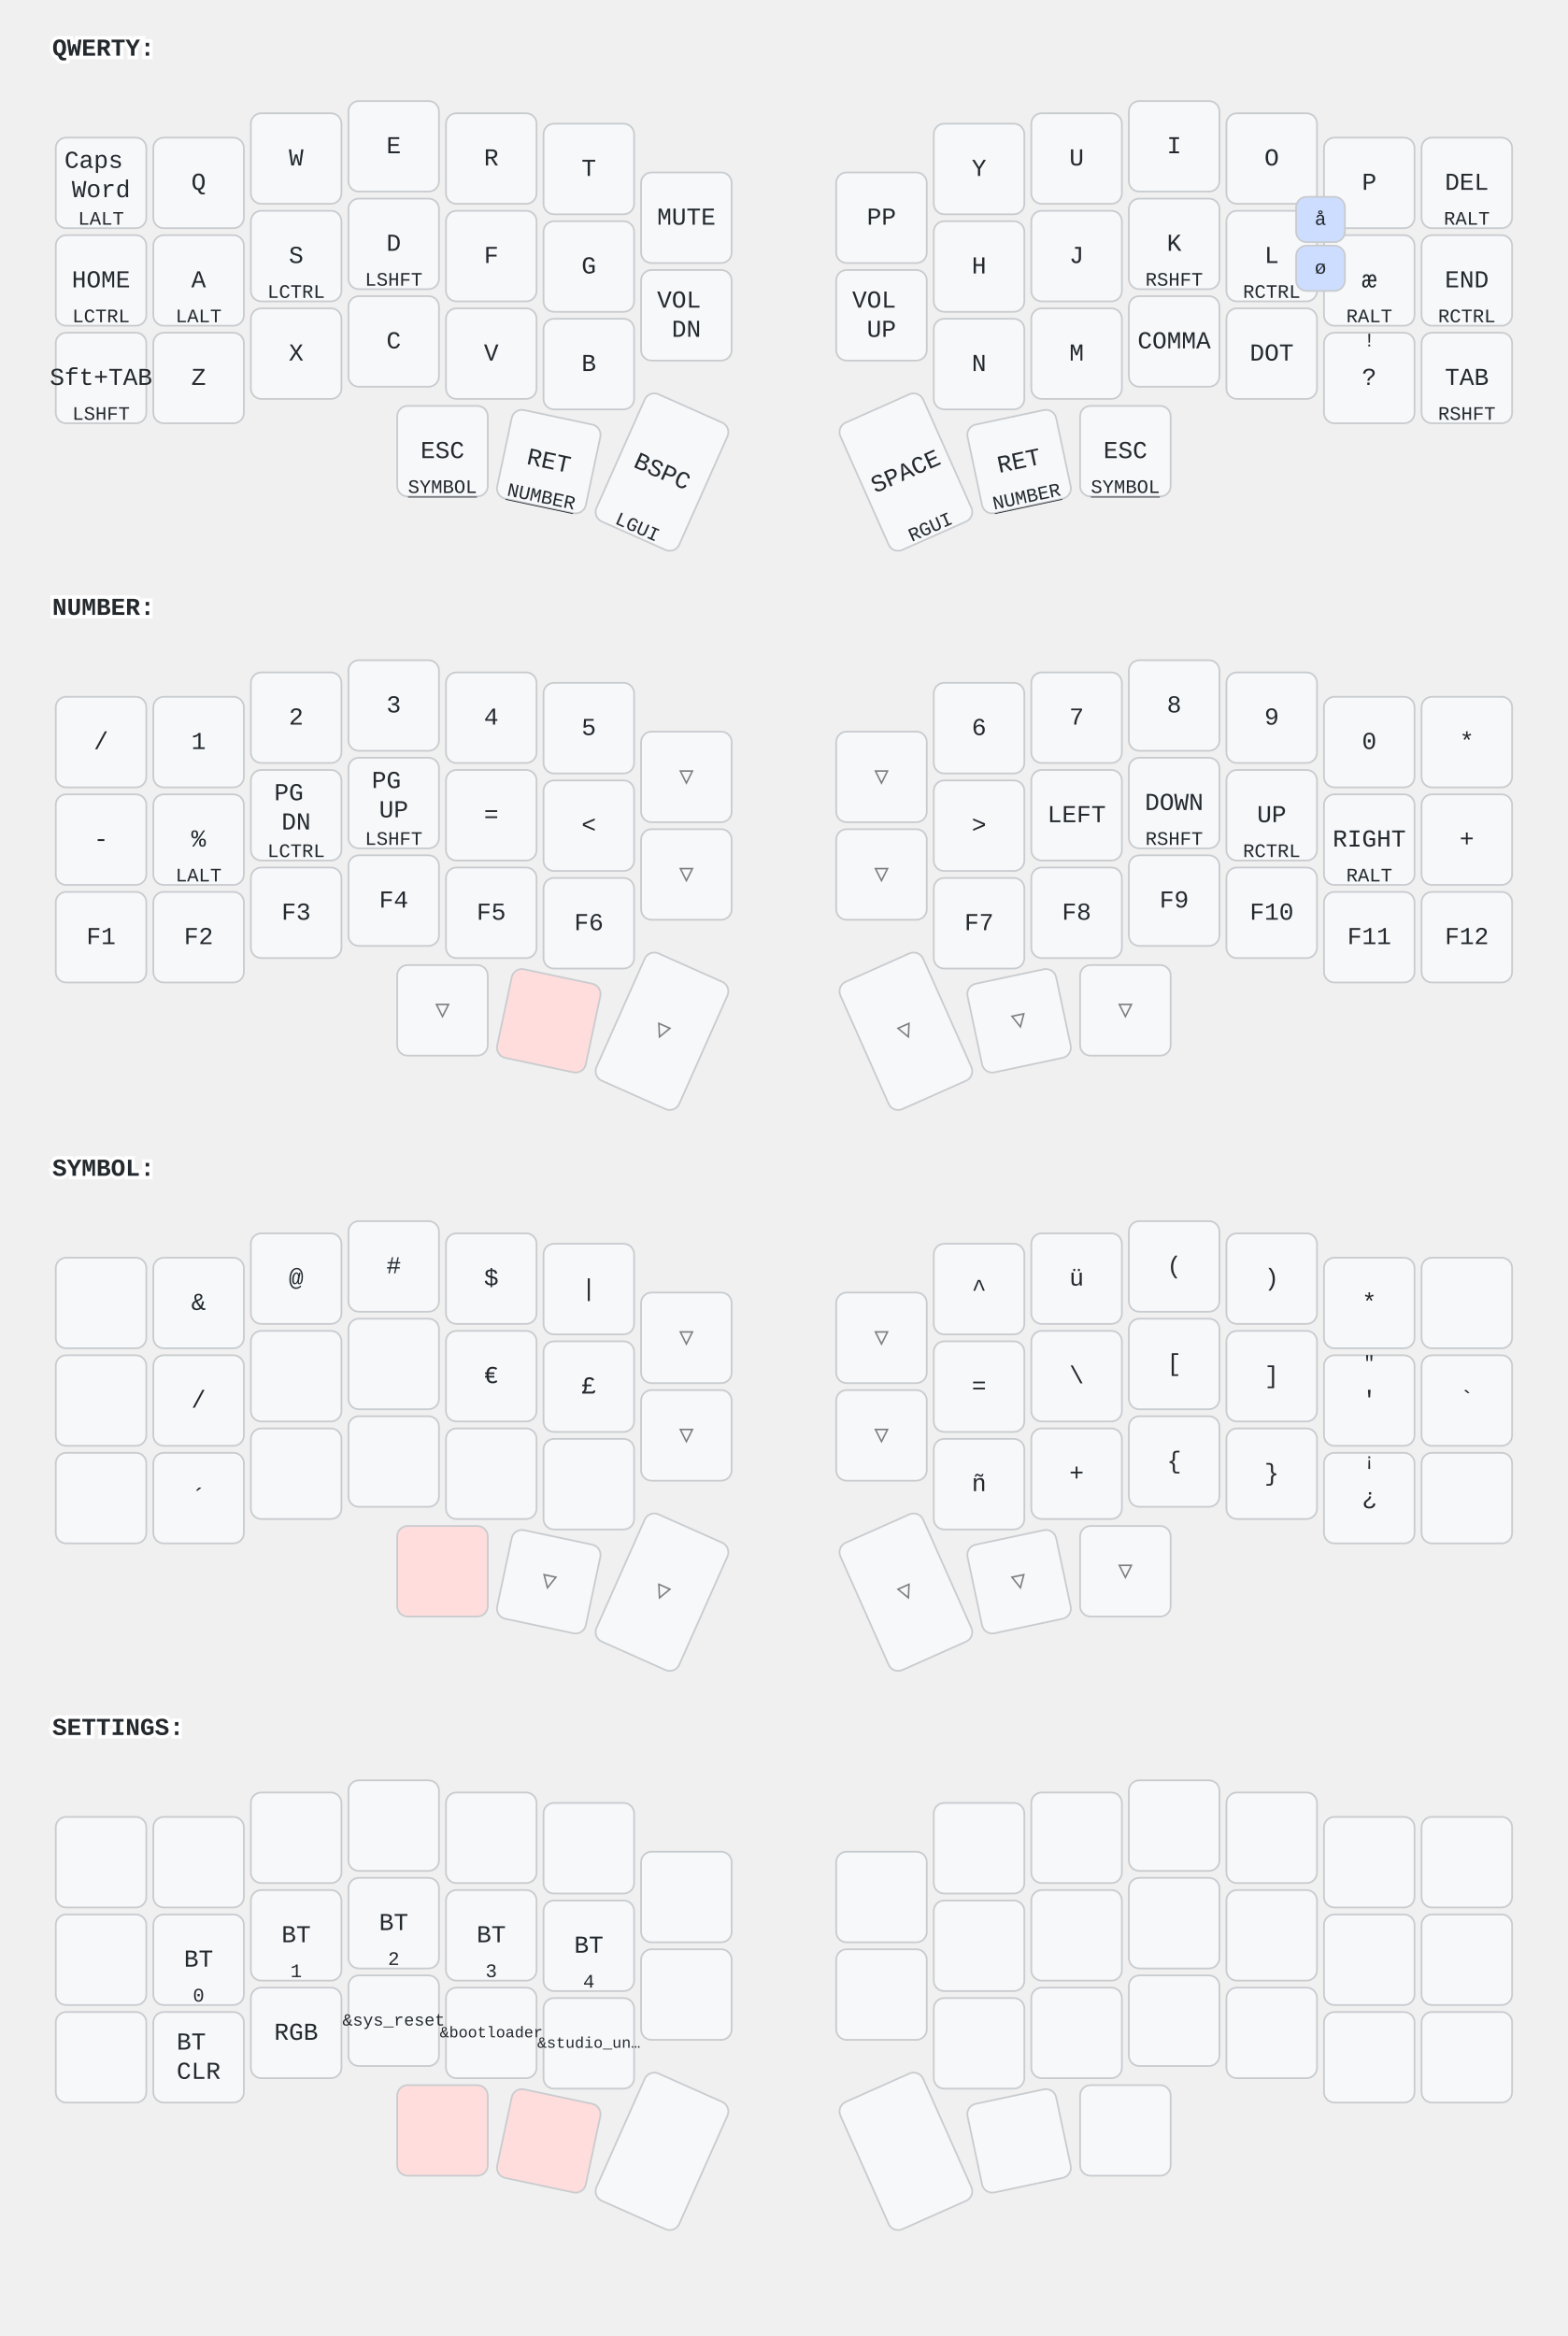
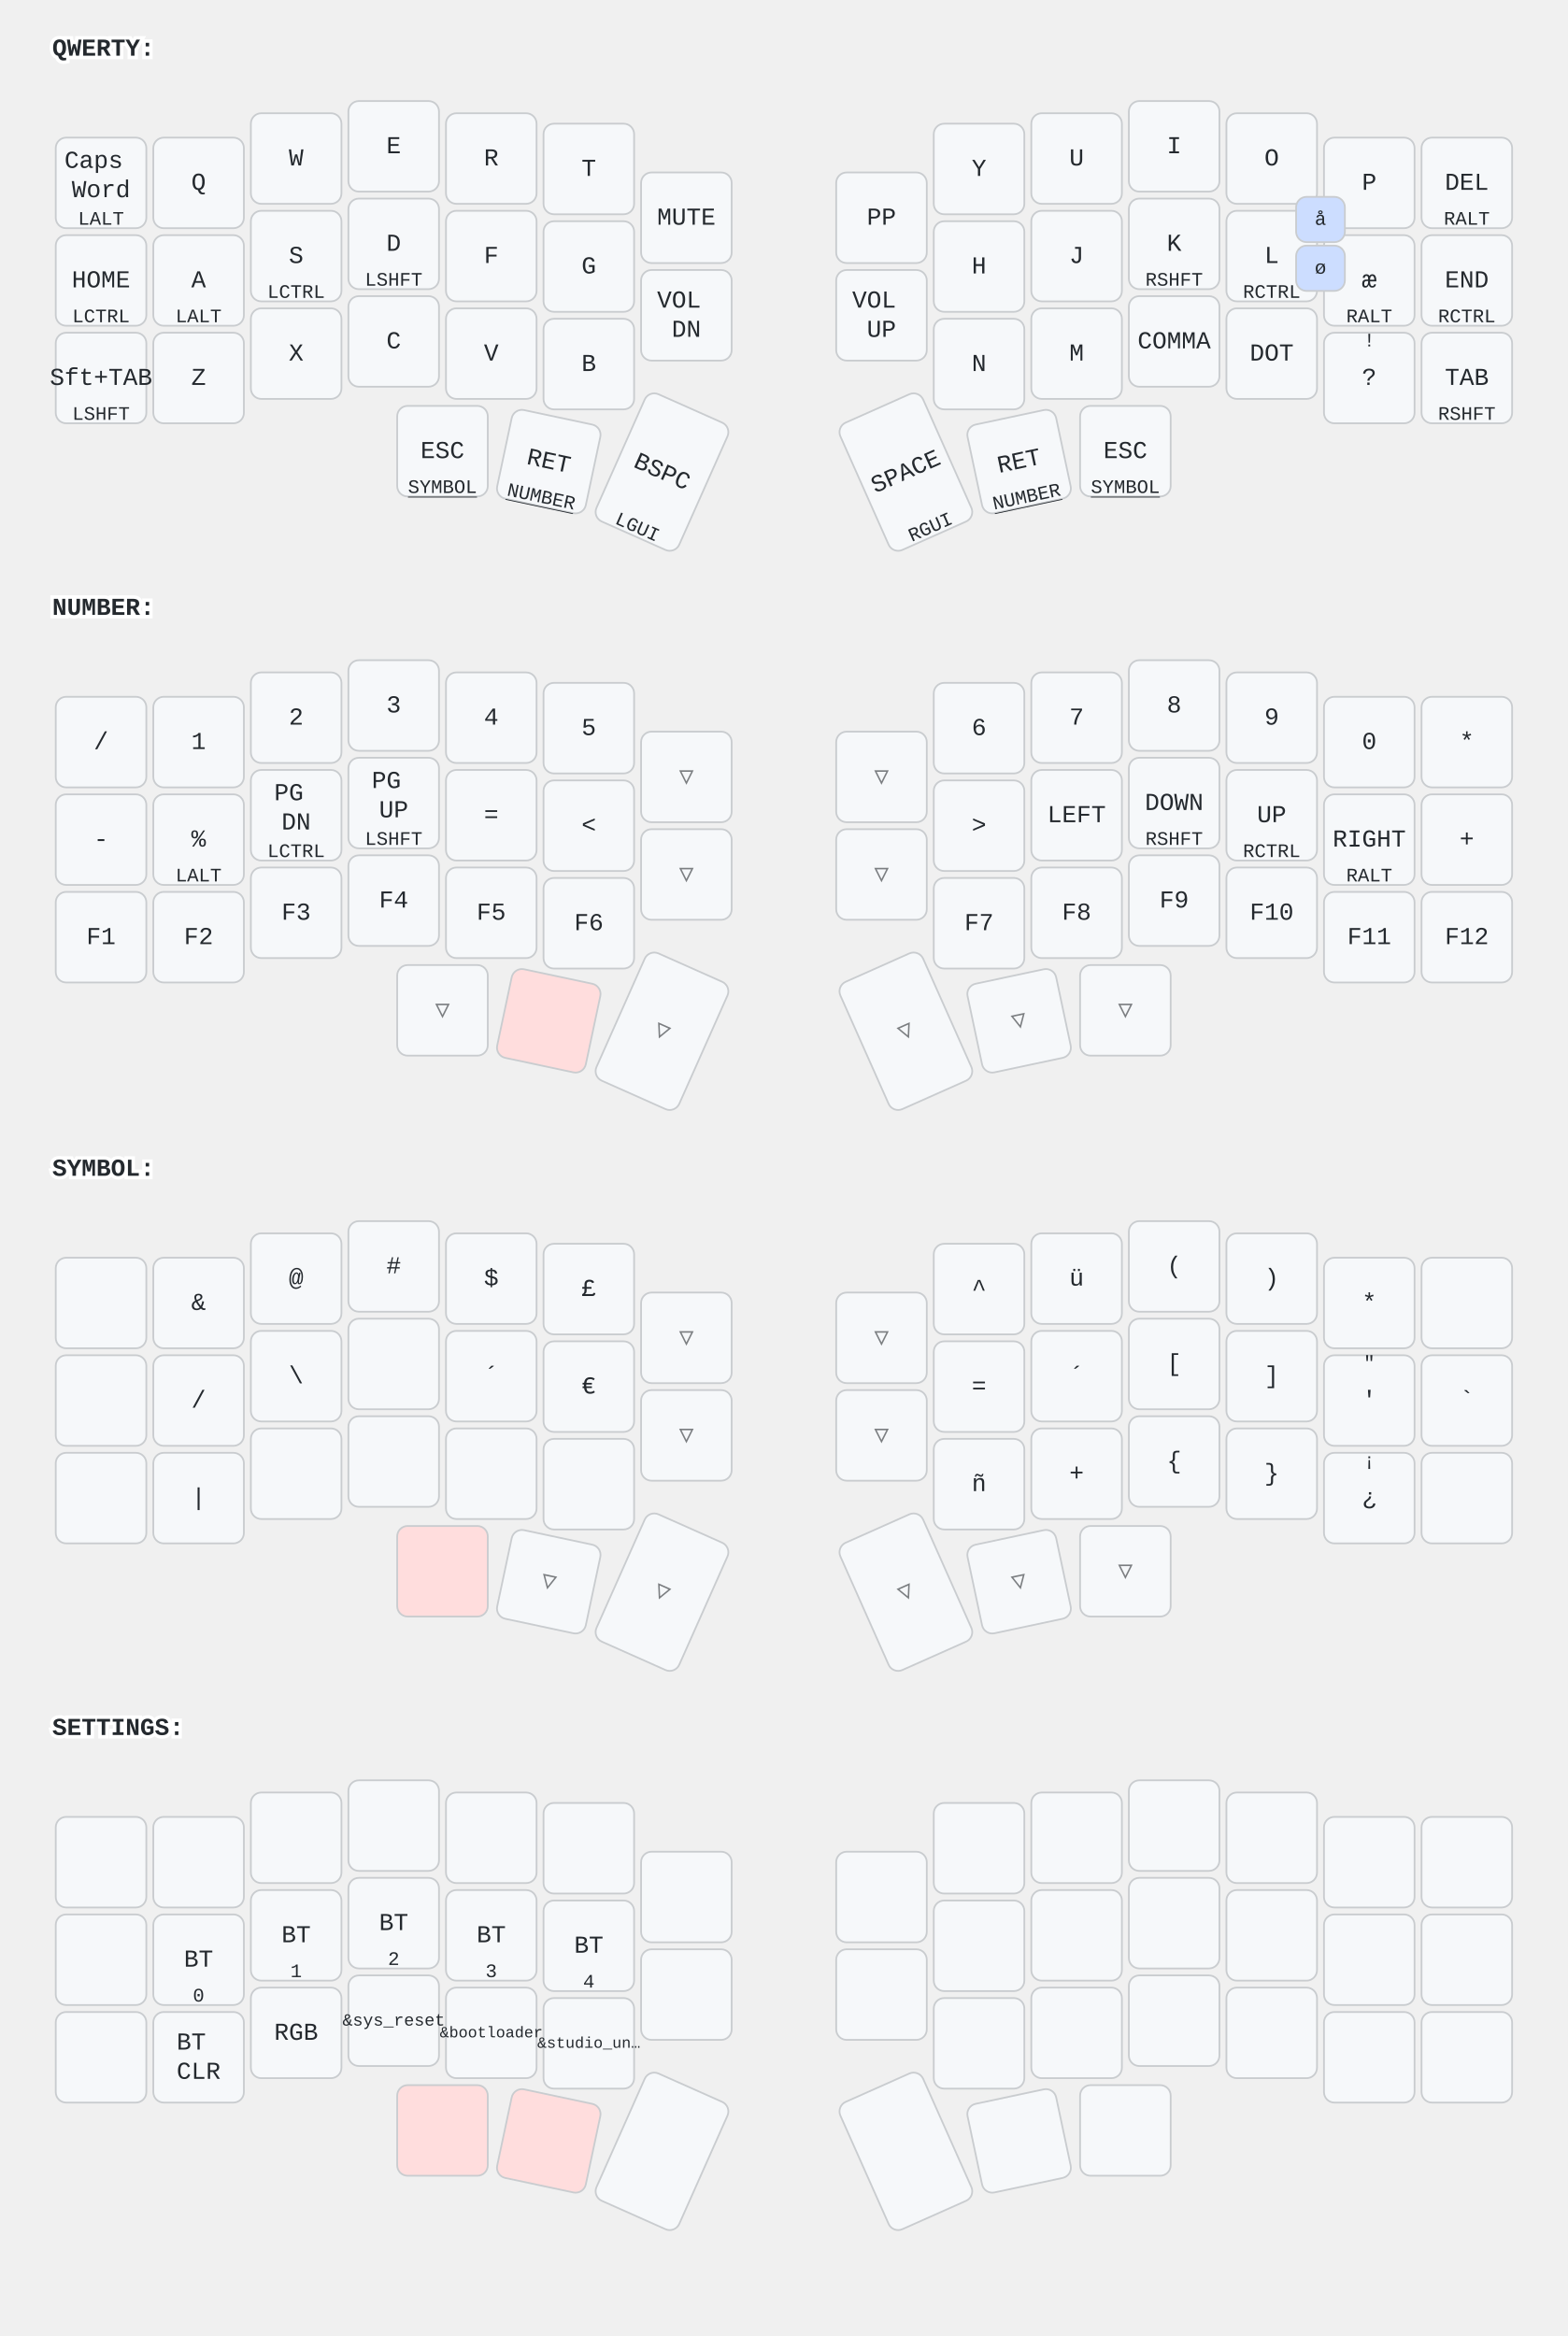
<svg xmlns="http://www.w3.org/2000/svg" width="900" height="1341" viewBox="0 0 900 1341" class="keymap">
  <style>/* inherit to force styles through use tags */
svg path {
    fill: inherit;
}

/* font and background color specifications */
svg.keymap {
    font-family: SFMono-Regular,Consolas,Liberation Mono,Menlo,monospace;
    font-size: 14px;
    font-kerning: normal;
    text-rendering: optimizeLegibility;
    fill: #24292e;
}

/* default key styling */
rect.key {
    fill: #f6f8fa;
}

rect.key, rect.combo {
    stroke: #c9cccf;
    stroke-width: 1;
}

/* default key side styling, only used is draw_key_sides is set */
rect.side {
    filter: brightness(90%);
}

/* color accent for combo boxes */
rect.combo, rect.combo-separate {
    fill: #cdf;
}

/* color accent for held keys */
rect.held, rect.combo.held {
    fill: #fdd;
}

/* color accent for ghost (optional) keys */
rect.ghost, rect.combo.ghost {
    stroke-dasharray: 4, 4;
    stroke-width: 2;
}

text {
    text-anchor: middle;
    dominant-baseline: middle;
}

/* styling for layer labels */
text.label {
    font-weight: bold;
    text-anchor: start;
    stroke: white;
    stroke-width: 4;
    paint-order: stroke;
}

/* styling for optional footer */
text.footer {
    text-anchor: end;
    dominant-baseline: auto;
    stroke: white;
    stroke-width: 4;
    paint-order: stroke;
}

/* styling for combo tap, and key non-tap label text */
text.combo, text.hold, text.shifted, text.left, text.right, text.tl, text.tr, text.bl, text.br {
    font-size: 11px;
}

text.hold, text.bl, text.br {
    text-anchor: middle;
    dominant-baseline: auto;
}

text.shifted, text.tl, text.tr {
    text-anchor: middle;
    dominant-baseline: hanging;
}

text.left, text.tl, text.bl {
    text-anchor: start;
}

text.right, text.tr, text.br {
    text-anchor: end;
}

text.layer-activator {
    text-decoration: underline;
}

/* styling for hold/shifted label text in combo box */
text.combo.hold, text.combo.shifted, text.combo.left, text.combo.right {
    font-size: 8px;
}

/* lighter symbol for transparent keys */
text.trans {
    fill: #7b7e81;
}

/* styling for combo dendrons */
path.combo {
    stroke-width: 1;
    stroke: gray;
    fill: none;
}

/* Start Tabler Icons Cleanup */
/* cannot use height/width with glyphs */
.icon-tabler &gt; path {
    fill: inherit;
    stroke: inherit;
    stroke-width: 2;
}
/* hide tabler's default box */
.icon-tabler &gt; path[stroke="none"][fill="none"] {
    visibility: hidden;
}
/* End Tabler Icons Cleanup */
</style>
  <g transform="translate(30, 0)" class="layer-QWERTY">
    <text x="0" y="28" class="label" id="QWERTY">QWERTY:</text>
    <g transform="translate(0, 56)">
      <g transform="translate(28, 49)" class="key keypos-0">
        <rect rx="6" ry="6" x="-26" y="-26" width="52" height="52" class="key" />
        <text x="0" y="0" class="key tap">
          <tspan x="0" dy="-0.9em">Caps</tspan>
          <tspan x="0" dy="1.2em">Word</tspan>
        </text>
        <text x="0" y="24" class="key hold">LALT</text>
      </g>
      <g transform="translate(84, 49)" class="key keypos-1">
        <rect rx="6" ry="6" x="-26" y="-26" width="52" height="52" class="key" />
        <text x="0" y="0" class="key tap">Q</text>
      </g>
      <g transform="translate(140, 35)" class="key keypos-2">
        <rect rx="6" ry="6" x="-26" y="-26" width="52" height="52" class="key" />
        <text x="0" y="0" class="key tap">W</text>
      </g>
      <g transform="translate(196, 28)" class="key keypos-3">
        <rect rx="6" ry="6" x="-26" y="-26" width="52" height="52" class="key" />
        <text x="0" y="0" class="key tap">E</text>
      </g>
      <g transform="translate(252, 35)" class="key keypos-4">
        <rect rx="6" ry="6" x="-26" y="-26" width="52" height="52" class="key" />
        <text x="0" y="0" class="key tap">R</text>
      </g>
      <g transform="translate(308, 41)" class="key keypos-5">
        <rect rx="6" ry="6" x="-26" y="-26" width="52" height="52" class="key" />
        <text x="0" y="0" class="key tap">T</text>
      </g>
      <g transform="translate(364, 69)" class="key keypos-6">
        <rect rx="6" ry="6" x="-26" y="-26" width="52" height="52" class="key" />
        <text x="0" y="0" class="key tap">MUTE</text>
      </g>
      <g transform="translate(476, 69)" class="key keypos-7">
        <rect rx="6" ry="6" x="-26" y="-26" width="52" height="52" class="key" />
        <text x="0" y="0" class="key tap">PP</text>
      </g>
      <g transform="translate(532, 41)" class="key keypos-8">
        <rect rx="6" ry="6" x="-26" y="-26" width="52" height="52" class="key" />
        <text x="0" y="0" class="key tap">Y</text>
      </g>
      <g transform="translate(588, 35)" class="key keypos-9">
        <rect rx="6" ry="6" x="-26" y="-26" width="52" height="52" class="key" />
        <text x="0" y="0" class="key tap">U</text>
      </g>
      <g transform="translate(644, 28)" class="key keypos-10">
        <rect rx="6" ry="6" x="-26" y="-26" width="52" height="52" class="key" />
        <text x="0" y="0" class="key tap">I</text>
      </g>
      <g transform="translate(700, 35)" class="key keypos-11">
        <rect rx="6" ry="6" x="-26" y="-26" width="52" height="52" class="key" />
        <text x="0" y="0" class="key tap">O</text>
      </g>
      <g transform="translate(756, 49)" class="key keypos-12">
        <rect rx="6" ry="6" x="-26" y="-26" width="52" height="52" class="key" />
        <text x="0" y="0" class="key tap">P</text>
      </g>
      <g transform="translate(812, 49)" class="key keypos-13">
        <rect rx="6" ry="6" x="-26" y="-26" width="52" height="52" class="key" />
        <text x="0" y="0" class="key tap">DEL</text>
        <text x="0" y="24" class="key hold">RALT</text>
      </g>
      <g transform="translate(28, 105)" class="key keypos-14">
        <rect rx="6" ry="6" x="-26" y="-26" width="52" height="52" class="key" />
        <text x="0" y="0" class="key tap">HOME</text>
        <text x="0" y="24" class="key hold">LCTRL</text>
      </g>
      <g transform="translate(84, 105)" class="key keypos-15">
        <rect rx="6" ry="6" x="-26" y="-26" width="52" height="52" class="key" />
        <text x="0" y="0" class="key tap">A</text>
        <text x="0" y="24" class="key hold">LALT</text>
      </g>
      <g transform="translate(140, 91)" class="key keypos-16">
        <rect rx="6" ry="6" x="-26" y="-26" width="52" height="52" class="key" />
        <text x="0" y="0" class="key tap">S</text>
        <text x="0" y="24" class="key hold">LCTRL</text>
      </g>
      <g transform="translate(196, 84)" class="key keypos-17">
        <rect rx="6" ry="6" x="-26" y="-26" width="52" height="52" class="key" />
        <text x="0" y="0" class="key tap">D</text>
        <text x="0" y="24" class="key hold">LSHFT</text>
      </g>
      <g transform="translate(252, 91)" class="key keypos-18">
        <rect rx="6" ry="6" x="-26" y="-26" width="52" height="52" class="key" />
        <text x="0" y="0" class="key tap">F</text>
      </g>
      <g transform="translate(308, 97)" class="key keypos-19">
        <rect rx="6" ry="6" x="-26" y="-26" width="52" height="52" class="key" />
        <text x="0" y="0" class="key tap">G</text>
      </g>
      <g transform="translate(364, 125)" class="key keypos-20">
        <rect rx="6" ry="6" x="-26" y="-26" width="52" height="52" class="key" />
        <text x="0" y="0" class="key tap">
          <tspan x="0" dy="-0.6em">VOL</tspan>
          <tspan x="0" dy="1.2em">DN</tspan>
        </text>
      </g>
      <g transform="translate(476, 125)" class="key keypos-21">
        <rect rx="6" ry="6" x="-26" y="-26" width="52" height="52" class="key" />
        <text x="0" y="0" class="key tap">
          <tspan x="0" dy="-0.6em">VOL</tspan>
          <tspan x="0" dy="1.2em">UP</tspan>
        </text>
      </g>
      <g transform="translate(532, 97)" class="key keypos-22">
        <rect rx="6" ry="6" x="-26" y="-26" width="52" height="52" class="key" />
        <text x="0" y="0" class="key tap">H</text>
      </g>
      <g transform="translate(588, 91)" class="key keypos-23">
        <rect rx="6" ry="6" x="-26" y="-26" width="52" height="52" class="key" />
        <text x="0" y="0" class="key tap">J</text>
      </g>
      <g transform="translate(644, 84)" class="key keypos-24">
        <rect rx="6" ry="6" x="-26" y="-26" width="52" height="52" class="key" />
        <text x="0" y="0" class="key tap">K</text>
        <text x="0" y="24" class="key hold">RSHFT</text>
      </g>
      <g transform="translate(700, 91)" class="key keypos-25">
        <rect rx="6" ry="6" x="-26" y="-26" width="52" height="52" class="key" />
        <text x="0" y="0" class="key tap">L</text>
        <text x="0" y="24" class="key hold">RCTRL</text>
      </g>
      <g transform="translate(756, 105)" class="key keypos-26">
        <rect rx="6" ry="6" x="-26" y="-26" width="52" height="52" class="key" />
        <text x="0" y="0" class="key tap">æ</text>
        <text x="0" y="24" class="key hold">RALT</text>
      </g>
      <g transform="translate(812, 105)" class="key keypos-27">
        <rect rx="6" ry="6" x="-26" y="-26" width="52" height="52" class="key" />
        <text x="0" y="0" class="key tap">END</text>
        <text x="0" y="24" class="key hold">RCTRL</text>
      </g>
      <g transform="translate(28, 161)" class="key keypos-28">
        <rect rx="6" ry="6" x="-26" y="-26" width="52" height="52" class="key" />
        <text x="0" y="0" class="key tap">Sft+TAB</text>
        <text x="0" y="24" class="key hold">LSHFT</text>
      </g>
      <g transform="translate(84, 161)" class="key keypos-29">
        <rect rx="6" ry="6" x="-26" y="-26" width="52" height="52" class="key" />
        <text x="0" y="0" class="key tap">Z</text>
      </g>
      <g transform="translate(140, 147)" class="key keypos-30">
        <rect rx="6" ry="6" x="-26" y="-26" width="52" height="52" class="key" />
        <text x="0" y="0" class="key tap">X</text>
      </g>
      <g transform="translate(196, 140)" class="key keypos-31">
        <rect rx="6" ry="6" x="-26" y="-26" width="52" height="52" class="key" />
        <text x="0" y="0" class="key tap">C</text>
      </g>
      <g transform="translate(252, 147)" class="key keypos-32">
        <rect rx="6" ry="6" x="-26" y="-26" width="52" height="52" class="key" />
        <text x="0" y="0" class="key tap">V</text>
      </g>
      <g transform="translate(308, 153)" class="key keypos-33">
        <rect rx="6" ry="6" x="-26" y="-26" width="52" height="52" class="key" />
        <text x="0" y="0" class="key tap">B</text>
      </g>
      <g transform="translate(532, 153)" class="key keypos-34">
        <rect rx="6" ry="6" x="-26" y="-26" width="52" height="52" class="key" />
        <text x="0" y="0" class="key tap">N</text>
      </g>
      <g transform="translate(588, 147)" class="key keypos-35">
        <rect rx="6" ry="6" x="-26" y="-26" width="52" height="52" class="key" />
        <text x="0" y="0" class="key tap">M</text>
      </g>
      <g transform="translate(644, 140)" class="key keypos-36">
        <rect rx="6" ry="6" x="-26" y="-26" width="52" height="52" class="key" />
        <text x="0" y="0" class="key tap">COMMA</text>
      </g>
      <g transform="translate(700, 147)" class="key keypos-37">
        <rect rx="6" ry="6" x="-26" y="-26" width="52" height="52" class="key" />
        <text x="0" y="0" class="key tap">DOT</text>
      </g>
      <g transform="translate(756, 161)" class="key keypos-38">
        <rect rx="6" ry="6" x="-26" y="-26" width="52" height="52" class="key" />
        <text x="0" y="0" class="key tap">?</text>
        <text x="0" y="-24" class="key shifted">!</text>
      </g>
      <g transform="translate(812, 161)" class="key keypos-39">
        <rect rx="6" ry="6" x="-26" y="-26" width="52" height="52" class="key" />
        <text x="0" y="0" class="key tap">TAB</text>
        <text x="0" y="24" class="key hold">RSHFT</text>
      </g>
      <g transform="translate(224, 203)" class="key keypos-40">
        <rect rx="6" ry="6" x="-26" y="-26" width="52" height="52" class="key" />
        <text x="0" y="0" class="key tap">ESC</text>
        <a href="#SYMBOL">
          <text x="0" y="24" class="key hold layer-activator">SYMBOL</text>
        </a>
      </g>
      <g transform="translate(285, 209) rotate(12.0)" class="key keypos-41">
        <rect rx="6" ry="6" x="-26" y="-26" width="52" height="52" class="key" />
        <text x="0" y="0" class="key tap">RET</text>
        <a href="#NUMBER">
          <text x="0" y="24" class="key hold layer-activator">NUMBER</text>
        </a>
      </g>
      <g transform="translate(350, 215) rotate(24.0)" class="key keypos-42">
        <rect rx="6" ry="6" x="-26" y="-40" width="52" height="80" class="key" />
        <text x="0" y="0" class="key tap">BSPC</text>
        <text x="0" y="38" class="key hold">LGUI</text>
      </g>
      <g transform="translate(490, 215) rotate(-24.0)" class="key keypos-43">
        <rect rx="6" ry="6" x="-26" y="-40" width="52" height="80" class="key" />
        <text x="0" y="0" class="key tap">SPACE</text>
        <text x="0" y="38" class="key hold">RGUI</text>
      </g>
      <g transform="translate(555, 209) rotate(-12.0)" class="key keypos-44">
        <rect rx="6" ry="6" x="-26" y="-26" width="52" height="52" class="key" />
        <text x="0" y="0" class="key tap">RET</text>
        <a href="#NUMBER">
          <text x="0" y="24" class="key hold layer-activator">NUMBER</text>
        </a>
      </g>
      <g transform="translate(616, 203)" class="key keypos-45">
        <rect rx="6" ry="6" x="-26" y="-26" width="52" height="52" class="key" />
        <text x="0" y="0" class="key tap">ESC</text>
        <a href="#SYMBOL">
          <text x="0" y="24" class="key hold layer-activator">SYMBOL</text>
        </a>
      </g>
      <g class="combo combopos-0">
        <rect rx="6" ry="6" x="714" y="57" width="28" height="26" class="combo" />
        <text x="728" y="70" class="combo tap">å</text>
      </g>
      <g class="combo combopos-1">
        <rect rx="6" ry="6" x="714" y="85" width="28" height="26" class="combo" />
        <text x="728" y="98" class="combo tap">ø</text>
      </g>
    </g>
  </g>
  <g transform="translate(30, 321)" class="layer-NUMBER">
    <text x="0" y="28" class="label" id="NUMBER">NUMBER:</text>
    <g transform="translate(0, 56)">
      <g transform="translate(28, 49)" class="key keypos-0">
        <rect rx="6" ry="6" x="-26" y="-26" width="52" height="52" class="key" />
        <text x="0" y="0" class="key tap">/</text>
      </g>
      <g transform="translate(84, 49)" class="key keypos-1">
        <rect rx="6" ry="6" x="-26" y="-26" width="52" height="52" class="key" />
        <text x="0" y="0" class="key tap">1</text>
      </g>
      <g transform="translate(140, 35)" class="key keypos-2">
        <rect rx="6" ry="6" x="-26" y="-26" width="52" height="52" class="key" />
        <text x="0" y="0" class="key tap">2</text>
      </g>
      <g transform="translate(196, 28)" class="key keypos-3">
        <rect rx="6" ry="6" x="-26" y="-26" width="52" height="52" class="key" />
        <text x="0" y="0" class="key tap">3</text>
      </g>
      <g transform="translate(252, 35)" class="key keypos-4">
        <rect rx="6" ry="6" x="-26" y="-26" width="52" height="52" class="key" />
        <text x="0" y="0" class="key tap">4</text>
      </g>
      <g transform="translate(308, 41)" class="key keypos-5">
        <rect rx="6" ry="6" x="-26" y="-26" width="52" height="52" class="key" />
        <text x="0" y="0" class="key tap">5</text>
      </g>
      <g transform="translate(364, 69)" class="key trans keypos-6">
        <rect rx="6" ry="6" x="-26" y="-26" width="52" height="52" class="key trans" />
        <text x="0" y="0" class="key trans tap">▽</text>
      </g>
      <g transform="translate(476, 69)" class="key trans keypos-7">
        <rect rx="6" ry="6" x="-26" y="-26" width="52" height="52" class="key trans" />
        <text x="0" y="0" class="key trans tap">▽</text>
      </g>
      <g transform="translate(532, 41)" class="key keypos-8">
        <rect rx="6" ry="6" x="-26" y="-26" width="52" height="52" class="key" />
        <text x="0" y="0" class="key tap">6</text>
      </g>
      <g transform="translate(588, 35)" class="key keypos-9">
        <rect rx="6" ry="6" x="-26" y="-26" width="52" height="52" class="key" />
        <text x="0" y="0" class="key tap">7</text>
      </g>
      <g transform="translate(644, 28)" class="key keypos-10">
        <rect rx="6" ry="6" x="-26" y="-26" width="52" height="52" class="key" />
        <text x="0" y="0" class="key tap">8</text>
      </g>
      <g transform="translate(700, 35)" class="key keypos-11">
        <rect rx="6" ry="6" x="-26" y="-26" width="52" height="52" class="key" />
        <text x="0" y="0" class="key tap">9</text>
      </g>
      <g transform="translate(756, 49)" class="key keypos-12">
        <rect rx="6" ry="6" x="-26" y="-26" width="52" height="52" class="key" />
        <text x="0" y="0" class="key tap">0</text>
      </g>
      <g transform="translate(812, 49)" class="key keypos-13">
        <rect rx="6" ry="6" x="-26" y="-26" width="52" height="52" class="key" />
        <text x="0" y="0" class="key tap">*</text>
      </g>
      <g transform="translate(28, 105)" class="key keypos-14">
        <rect rx="6" ry="6" x="-26" y="-26" width="52" height="52" class="key" />
        <text x="0" y="0" class="key tap">-</text>
      </g>
      <g transform="translate(84, 105)" class="key keypos-15">
        <rect rx="6" ry="6" x="-26" y="-26" width="52" height="52" class="key" />
        <text x="0" y="0" class="key tap">%</text>
        <text x="0" y="24" class="key hold">LALT</text>
      </g>
      <g transform="translate(140, 91)" class="key keypos-16">
        <rect rx="6" ry="6" x="-26" y="-26" width="52" height="52" class="key" />
        <text x="0" y="0" class="key tap">
          <tspan x="0" dy="-0.9em">PG</tspan>
          <tspan x="0" dy="1.2em">DN</tspan>
        </text>
        <text x="0" y="24" class="key hold">LCTRL</text>
      </g>
      <g transform="translate(196, 84)" class="key keypos-17">
        <rect rx="6" ry="6" x="-26" y="-26" width="52" height="52" class="key" />
        <text x="0" y="0" class="key tap">
          <tspan x="0" dy="-0.9em">PG</tspan>
          <tspan x="0" dy="1.2em">UP</tspan>
        </text>
        <text x="0" y="24" class="key hold">LSHFT</text>
      </g>
      <g transform="translate(252, 91)" class="key keypos-18">
        <rect rx="6" ry="6" x="-26" y="-26" width="52" height="52" class="key" />
        <text x="0" y="0" class="key tap">=</text>
      </g>
      <g transform="translate(308, 97)" class="key keypos-19">
        <rect rx="6" ry="6" x="-26" y="-26" width="52" height="52" class="key" />
        <text x="0" y="0" class="key tap">&lt;</text>
      </g>
      <g transform="translate(364, 125)" class="key trans keypos-20">
        <rect rx="6" ry="6" x="-26" y="-26" width="52" height="52" class="key trans" />
        <text x="0" y="0" class="key trans tap">▽</text>
      </g>
      <g transform="translate(476, 125)" class="key trans keypos-21">
        <rect rx="6" ry="6" x="-26" y="-26" width="52" height="52" class="key trans" />
        <text x="0" y="0" class="key trans tap">▽</text>
      </g>
      <g transform="translate(532, 97)" class="key keypos-22">
        <rect rx="6" ry="6" x="-26" y="-26" width="52" height="52" class="key" />
        <text x="0" y="0" class="key tap">&gt;</text>
      </g>
      <g transform="translate(588, 91)" class="key keypos-23">
        <rect rx="6" ry="6" x="-26" y="-26" width="52" height="52" class="key" />
        <text x="0" y="0" class="key tap">LEFT</text>
      </g>
      <g transform="translate(644, 84)" class="key keypos-24">
        <rect rx="6" ry="6" x="-26" y="-26" width="52" height="52" class="key" />
        <text x="0" y="0" class="key tap">DOWN</text>
        <text x="0" y="24" class="key hold">RSHFT</text>
      </g>
      <g transform="translate(700, 91)" class="key keypos-25">
        <rect rx="6" ry="6" x="-26" y="-26" width="52" height="52" class="key" />
        <text x="0" y="0" class="key tap">UP</text>
        <text x="0" y="24" class="key hold">RCTRL</text>
      </g>
      <g transform="translate(756, 105)" class="key keypos-26">
        <rect rx="6" ry="6" x="-26" y="-26" width="52" height="52" class="key" />
        <text x="0" y="0" class="key tap">RIGHT</text>
        <text x="0" y="24" class="key hold">RALT</text>
      </g>
      <g transform="translate(812, 105)" class="key keypos-27">
        <rect rx="6" ry="6" x="-26" y="-26" width="52" height="52" class="key" />
        <text x="0" y="0" class="key tap">+</text>
      </g>
      <g transform="translate(28, 161)" class="key keypos-28">
        <rect rx="6" ry="6" x="-26" y="-26" width="52" height="52" class="key" />
        <text x="0" y="0" class="key tap">F1</text>
      </g>
      <g transform="translate(84, 161)" class="key keypos-29">
        <rect rx="6" ry="6" x="-26" y="-26" width="52" height="52" class="key" />
        <text x="0" y="0" class="key tap">F2</text>
      </g>
      <g transform="translate(140, 147)" class="key keypos-30">
        <rect rx="6" ry="6" x="-26" y="-26" width="52" height="52" class="key" />
        <text x="0" y="0" class="key tap">F3</text>
      </g>
      <g transform="translate(196, 140)" class="key keypos-31">
        <rect rx="6" ry="6" x="-26" y="-26" width="52" height="52" class="key" />
        <text x="0" y="0" class="key tap">F4</text>
      </g>
      <g transform="translate(252, 147)" class="key keypos-32">
        <rect rx="6" ry="6" x="-26" y="-26" width="52" height="52" class="key" />
        <text x="0" y="0" class="key tap">F5</text>
      </g>
      <g transform="translate(308, 153)" class="key keypos-33">
        <rect rx="6" ry="6" x="-26" y="-26" width="52" height="52" class="key" />
        <text x="0" y="0" class="key tap">F6</text>
      </g>
      <g transform="translate(532, 153)" class="key keypos-34">
        <rect rx="6" ry="6" x="-26" y="-26" width="52" height="52" class="key" />
        <text x="0" y="0" class="key tap">F7</text>
      </g>
      <g transform="translate(588, 147)" class="key keypos-35">
        <rect rx="6" ry="6" x="-26" y="-26" width="52" height="52" class="key" />
        <text x="0" y="0" class="key tap">F8</text>
      </g>
      <g transform="translate(644, 140)" class="key keypos-36">
        <rect rx="6" ry="6" x="-26" y="-26" width="52" height="52" class="key" />
        <text x="0" y="0" class="key tap">F9</text>
      </g>
      <g transform="translate(700, 147)" class="key keypos-37">
        <rect rx="6" ry="6" x="-26" y="-26" width="52" height="52" class="key" />
        <text x="0" y="0" class="key tap">F10</text>
      </g>
      <g transform="translate(756, 161)" class="key keypos-38">
        <rect rx="6" ry="6" x="-26" y="-26" width="52" height="52" class="key" />
        <text x="0" y="0" class="key tap">F11</text>
      </g>
      <g transform="translate(812, 161)" class="key keypos-39">
        <rect rx="6" ry="6" x="-26" y="-26" width="52" height="52" class="key" />
        <text x="0" y="0" class="key tap">F12</text>
      </g>
      <g transform="translate(224, 203)" class="key trans keypos-40">
        <rect rx="6" ry="6" x="-26" y="-26" width="52" height="52" class="key trans" />
        <text x="0" y="0" class="key trans tap">▽</text>
      </g>
      <g transform="translate(285, 209) rotate(12.0)" class="key held keypos-41">
        <rect rx="6" ry="6" x="-26" y="-26" width="52" height="52" class="key held" />
      </g>
      <g transform="translate(350, 215) rotate(24.0)" class="key trans keypos-42">
        <rect rx="6" ry="6" x="-26" y="-40" width="52" height="80" class="key trans" />
        <text x="0" y="0" class="key trans tap">▽</text>
      </g>
      <g transform="translate(490, 215) rotate(-24.0)" class="key trans keypos-43">
        <rect rx="6" ry="6" x="-26" y="-40" width="52" height="80" class="key trans" />
        <text x="0" y="0" class="key trans tap">▽</text>
      </g>
      <g transform="translate(555, 209) rotate(-12.0)" class="key trans keypos-44">
        <rect rx="6" ry="6" x="-26" y="-26" width="52" height="52" class="key trans" />
        <text x="0" y="0" class="key trans tap">▽</text>
      </g>
      <g transform="translate(616, 203)" class="key trans keypos-45">
        <rect rx="6" ry="6" x="-26" y="-26" width="52" height="52" class="key trans" />
        <text x="0" y="0" class="key trans tap">▽</text>
      </g>
    </g>
  </g>
  <g transform="translate(30, 643)" class="layer-SYMBOL">
    <text x="0" y="28" class="label" id="SYMBOL">SYMBOL:</text>
    <g transform="translate(0, 56)">
      <g transform="translate(28, 49)" class="key keypos-0">
        <rect rx="6" ry="6" x="-26" y="-26" width="52" height="52" class="key" />
      </g>
      <g transform="translate(84, 49)" class="key keypos-1">
        <rect rx="6" ry="6" x="-26" y="-26" width="52" height="52" class="key" />
        <text x="0" y="0" class="key tap">&amp;</text>
      </g>
      <g transform="translate(140, 35)" class="key keypos-2">
        <rect rx="6" ry="6" x="-26" y="-26" width="52" height="52" class="key" />
        <text x="0" y="0" class="key tap">@</text>
      </g>
      <g transform="translate(196, 28)" class="key keypos-3">
        <rect rx="6" ry="6" x="-26" y="-26" width="52" height="52" class="key" />
        <text x="0" y="0" class="key tap">#</text>
      </g>
      <g transform="translate(252, 35)" class="key keypos-4">
        <rect rx="6" ry="6" x="-26" y="-26" width="52" height="52" class="key" />
        <text x="0" y="0" class="key tap">$</text>
      </g>
      <g transform="translate(308, 41)" class="key keypos-5">
        <rect rx="6" ry="6" x="-26" y="-26" width="52" height="52" class="key" />
-         <text x="0" y="0" class="key tap">|</text>
+         <text x="0" y="0" class="key tap">£</text>
      </g>
      <g transform="translate(364, 69)" class="key trans keypos-6">
        <rect rx="6" ry="6" x="-26" y="-26" width="52" height="52" class="key trans" />
        <text x="0" y="0" class="key trans tap">▽</text>
      </g>
      <g transform="translate(476, 69)" class="key trans keypos-7">
        <rect rx="6" ry="6" x="-26" y="-26" width="52" height="52" class="key trans" />
        <text x="0" y="0" class="key trans tap">▽</text>
      </g>
      <g transform="translate(532, 41)" class="key keypos-8">
        <rect rx="6" ry="6" x="-26" y="-26" width="52" height="52" class="key" />
        <text x="0" y="0" class="key tap">^</text>
      </g>
      <g transform="translate(588, 35)" class="key keypos-9">
        <rect rx="6" ry="6" x="-26" y="-26" width="52" height="52" class="key" />
        <text x="0" y="0" class="key tap">ü</text>
      </g>
      <g transform="translate(644, 28)" class="key keypos-10">
        <rect rx="6" ry="6" x="-26" y="-26" width="52" height="52" class="key" />
        <text x="0" y="0" class="key tap">(</text>
      </g>
      <g transform="translate(700, 35)" class="key keypos-11">
        <rect rx="6" ry="6" x="-26" y="-26" width="52" height="52" class="key" />
        <text x="0" y="0" class="key tap">)</text>
      </g>
      <g transform="translate(756, 49)" class="key keypos-12">
        <rect rx="6" ry="6" x="-26" y="-26" width="52" height="52" class="key" />
        <text x="0" y="0" class="key tap">*</text>
      </g>
      <g transform="translate(812, 49)" class="key keypos-13">
        <rect rx="6" ry="6" x="-26" y="-26" width="52" height="52" class="key" />
      </g>
      <g transform="translate(28, 105)" class="key keypos-14">
        <rect rx="6" ry="6" x="-26" y="-26" width="52" height="52" class="key" />
      </g>
      <g transform="translate(84, 105)" class="key keypos-15">
        <rect rx="6" ry="6" x="-26" y="-26" width="52" height="52" class="key" />
        <text x="0" y="0" class="key tap">/</text>
      </g>
      <g transform="translate(140, 91)" class="key keypos-16">
        <rect rx="6" ry="6" x="-26" y="-26" width="52" height="52" class="key" />
+         <text x="0" y="0" class="key tap">\</text>
      </g>
      <g transform="translate(196, 84)" class="key keypos-17">
        <rect rx="6" ry="6" x="-26" y="-26" width="52" height="52" class="key" />
      </g>
      <g transform="translate(252, 91)" class="key keypos-18">
        <rect rx="6" ry="6" x="-26" y="-26" width="52" height="52" class="key" />
+         <text x="0" y="0" class="key tap">´</text>
+       </g>
+       <g transform="translate(308, 97)" class="key keypos-19">
+         <rect rx="6" ry="6" x="-26" y="-26" width="52" height="52" class="key" />
        <text x="0" y="0" class="key tap">€</text>
      </g>
-       <g transform="translate(308, 97)" class="key keypos-19">
-         <rect rx="6" ry="6" x="-26" y="-26" width="52" height="52" class="key" />
-         <text x="0" y="0" class="key tap">£</text>
-       </g>
      <g transform="translate(364, 125)" class="key trans keypos-20">
        <rect rx="6" ry="6" x="-26" y="-26" width="52" height="52" class="key trans" />
        <text x="0" y="0" class="key trans tap">▽</text>
      </g>
      <g transform="translate(476, 125)" class="key trans keypos-21">
        <rect rx="6" ry="6" x="-26" y="-26" width="52" height="52" class="key trans" />
        <text x="0" y="0" class="key trans tap">▽</text>
      </g>
      <g transform="translate(532, 97)" class="key keypos-22">
        <rect rx="6" ry="6" x="-26" y="-26" width="52" height="52" class="key" />
        <text x="0" y="0" class="key tap">=</text>
      </g>
      <g transform="translate(588, 91)" class="key keypos-23">
        <rect rx="6" ry="6" x="-26" y="-26" width="52" height="52" class="key" />
-         <text x="0" y="0" class="key tap">\</text>
+         <text x="0" y="0" class="key tap">´</text>
      </g>
      <g transform="translate(644, 84)" class="key keypos-24">
        <rect rx="6" ry="6" x="-26" y="-26" width="52" height="52" class="key" />
        <text x="0" y="0" class="key tap">[</text>
      </g>
      <g transform="translate(700, 91)" class="key keypos-25">
        <rect rx="6" ry="6" x="-26" y="-26" width="52" height="52" class="key" />
        <text x="0" y="0" class="key tap">]</text>
      </g>
      <g transform="translate(756, 105)" class="key keypos-26">
        <rect rx="6" ry="6" x="-26" y="-26" width="52" height="52" class="key" />
        <text x="0" y="0" class="key tap">'</text>
        <text x="0" y="-24" class="key shifted">"</text>
      </g>
      <g transform="translate(812, 105)" class="key keypos-27">
        <rect rx="6" ry="6" x="-26" y="-26" width="52" height="52" class="key" />
        <text x="0" y="0" class="key tap">`</text>
      </g>
      <g transform="translate(28, 161)" class="key keypos-28">
        <rect rx="6" ry="6" x="-26" y="-26" width="52" height="52" class="key" />
      </g>
      <g transform="translate(84, 161)" class="key keypos-29">
        <rect rx="6" ry="6" x="-26" y="-26" width="52" height="52" class="key" />
-         <text x="0" y="0" class="key tap">´</text>
+         <text x="0" y="0" class="key tap">|</text>
      </g>
      <g transform="translate(140, 147)" class="key keypos-30">
        <rect rx="6" ry="6" x="-26" y="-26" width="52" height="52" class="key" />
      </g>
      <g transform="translate(196, 140)" class="key keypos-31">
        <rect rx="6" ry="6" x="-26" y="-26" width="52" height="52" class="key" />
      </g>
      <g transform="translate(252, 147)" class="key keypos-32">
        <rect rx="6" ry="6" x="-26" y="-26" width="52" height="52" class="key" />
      </g>
      <g transform="translate(308, 153)" class="key keypos-33">
        <rect rx="6" ry="6" x="-26" y="-26" width="52" height="52" class="key" />
      </g>
      <g transform="translate(532, 153)" class="key keypos-34">
        <rect rx="6" ry="6" x="-26" y="-26" width="52" height="52" class="key" />
        <text x="0" y="0" class="key tap">ñ</text>
      </g>
      <g transform="translate(588, 147)" class="key keypos-35">
        <rect rx="6" ry="6" x="-26" y="-26" width="52" height="52" class="key" />
        <text x="0" y="0" class="key tap">+</text>
      </g>
      <g transform="translate(644, 140)" class="key keypos-36">
        <rect rx="6" ry="6" x="-26" y="-26" width="52" height="52" class="key" />
        <text x="0" y="0" class="key tap">{</text>
      </g>
      <g transform="translate(700, 147)" class="key keypos-37">
        <rect rx="6" ry="6" x="-26" y="-26" width="52" height="52" class="key" />
        <text x="0" y="0" class="key tap">}</text>
      </g>
      <g transform="translate(756, 161)" class="key keypos-38">
        <rect rx="6" ry="6" x="-26" y="-26" width="52" height="52" class="key" />
        <text x="0" y="0" class="key tap">¿</text>
        <text x="0" y="-24" class="key shifted">¡</text>
      </g>
      <g transform="translate(812, 161)" class="key keypos-39">
        <rect rx="6" ry="6" x="-26" y="-26" width="52" height="52" class="key" />
      </g>
      <g transform="translate(224, 203)" class="key held keypos-40">
        <rect rx="6" ry="6" x="-26" y="-26" width="52" height="52" class="key held" />
      </g>
      <g transform="translate(285, 209) rotate(12.0)" class="key trans keypos-41">
        <rect rx="6" ry="6" x="-26" y="-26" width="52" height="52" class="key trans" />
        <text x="0" y="0" class="key trans tap">▽</text>
      </g>
      <g transform="translate(350, 215) rotate(24.0)" class="key trans keypos-42">
        <rect rx="6" ry="6" x="-26" y="-40" width="52" height="80" class="key trans" />
        <text x="0" y="0" class="key trans tap">▽</text>
      </g>
      <g transform="translate(490, 215) rotate(-24.0)" class="key trans keypos-43">
        <rect rx="6" ry="6" x="-26" y="-40" width="52" height="80" class="key trans" />
        <text x="0" y="0" class="key trans tap">▽</text>
      </g>
      <g transform="translate(555, 209) rotate(-12.0)" class="key trans keypos-44">
        <rect rx="6" ry="6" x="-26" y="-26" width="52" height="52" class="key trans" />
        <text x="0" y="0" class="key trans tap">▽</text>
      </g>
      <g transform="translate(616, 203)" class="key trans keypos-45">
        <rect rx="6" ry="6" x="-26" y="-26" width="52" height="52" class="key trans" />
        <text x="0" y="0" class="key trans tap">▽</text>
      </g>
    </g>
  </g>
  <g transform="translate(30, 964)" class="layer-SETTINGS">
    <text x="0" y="28" class="label" id="SETTINGS">SETTINGS:</text>
    <g transform="translate(0, 56)">
      <g transform="translate(28, 49)" class="key keypos-0">
        <rect rx="6" ry="6" x="-26" y="-26" width="52" height="52" class="key" />
      </g>
      <g transform="translate(84, 49)" class="key keypos-1">
        <rect rx="6" ry="6" x="-26" y="-26" width="52" height="52" class="key" />
      </g>
      <g transform="translate(140, 35)" class="key keypos-2">
        <rect rx="6" ry="6" x="-26" y="-26" width="52" height="52" class="key" />
      </g>
      <g transform="translate(196, 28)" class="key keypos-3">
        <rect rx="6" ry="6" x="-26" y="-26" width="52" height="52" class="key" />
      </g>
      <g transform="translate(252, 35)" class="key keypos-4">
        <rect rx="6" ry="6" x="-26" y="-26" width="52" height="52" class="key" />
      </g>
      <g transform="translate(308, 41)" class="key keypos-5">
        <rect rx="6" ry="6" x="-26" y="-26" width="52" height="52" class="key" />
      </g>
      <g transform="translate(364, 69)" class="key keypos-6">
        <rect rx="6" ry="6" x="-26" y="-26" width="52" height="52" class="key" />
      </g>
      <g transform="translate(476, 69)" class="key keypos-7">
        <rect rx="6" ry="6" x="-26" y="-26" width="52" height="52" class="key" />
      </g>
      <g transform="translate(532, 41)" class="key keypos-8">
        <rect rx="6" ry="6" x="-26" y="-26" width="52" height="52" class="key" />
      </g>
      <g transform="translate(588, 35)" class="key keypos-9">
        <rect rx="6" ry="6" x="-26" y="-26" width="52" height="52" class="key" />
      </g>
      <g transform="translate(644, 28)" class="key keypos-10">
        <rect rx="6" ry="6" x="-26" y="-26" width="52" height="52" class="key" />
      </g>
      <g transform="translate(700, 35)" class="key keypos-11">
        <rect rx="6" ry="6" x="-26" y="-26" width="52" height="52" class="key" />
      </g>
      <g transform="translate(756, 49)" class="key keypos-12">
        <rect rx="6" ry="6" x="-26" y="-26" width="52" height="52" class="key" />
      </g>
      <g transform="translate(812, 49)" class="key keypos-13">
        <rect rx="6" ry="6" x="-26" y="-26" width="52" height="52" class="key" />
      </g>
      <g transform="translate(28, 105)" class="key keypos-14">
        <rect rx="6" ry="6" x="-26" y="-26" width="52" height="52" class="key" />
      </g>
      <g transform="translate(84, 105)" class="key keypos-15">
        <rect rx="6" ry="6" x="-26" y="-26" width="52" height="52" class="key" />
        <text x="0" y="0" class="key tap">BT</text>
        <text x="0" y="24" class="key hold">0</text>
      </g>
      <g transform="translate(140, 91)" class="key keypos-16">
        <rect rx="6" ry="6" x="-26" y="-26" width="52" height="52" class="key" />
        <text x="0" y="0" class="key tap">BT</text>
        <text x="0" y="24" class="key hold">1</text>
      </g>
      <g transform="translate(196, 84)" class="key keypos-17">
        <rect rx="6" ry="6" x="-26" y="-26" width="52" height="52" class="key" />
        <text x="0" y="0" class="key tap">BT</text>
        <text x="0" y="24" class="key hold">2</text>
      </g>
      <g transform="translate(252, 91)" class="key keypos-18">
        <rect rx="6" ry="6" x="-26" y="-26" width="52" height="52" class="key" />
        <text x="0" y="0" class="key tap">BT</text>
        <text x="0" y="24" class="key hold">3</text>
      </g>
      <g transform="translate(308, 97)" class="key keypos-19">
        <rect rx="6" ry="6" x="-26" y="-26" width="52" height="52" class="key" />
        <text x="0" y="0" class="key tap">BT</text>
        <text x="0" y="24" class="key hold">4</text>
      </g>
      <g transform="translate(364, 125)" class="key keypos-20">
        <rect rx="6" ry="6" x="-26" y="-26" width="52" height="52" class="key" />
      </g>
      <g transform="translate(476, 125)" class="key keypos-21">
        <rect rx="6" ry="6" x="-26" y="-26" width="52" height="52" class="key" />
      </g>
      <g transform="translate(532, 97)" class="key keypos-22">
        <rect rx="6" ry="6" x="-26" y="-26" width="52" height="52" class="key" />
      </g>
      <g transform="translate(588, 91)" class="key keypos-23">
        <rect rx="6" ry="6" x="-26" y="-26" width="52" height="52" class="key" />
      </g>
      <g transform="translate(644, 84)" class="key keypos-24">
        <rect rx="6" ry="6" x="-26" y="-26" width="52" height="52" class="key" />
      </g>
      <g transform="translate(700, 91)" class="key keypos-25">
        <rect rx="6" ry="6" x="-26" y="-26" width="52" height="52" class="key" />
      </g>
      <g transform="translate(756, 105)" class="key keypos-26">
        <rect rx="6" ry="6" x="-26" y="-26" width="52" height="52" class="key" />
      </g>
      <g transform="translate(812, 105)" class="key keypos-27">
        <rect rx="6" ry="6" x="-26" y="-26" width="52" height="52" class="key" />
      </g>
      <g transform="translate(28, 161)" class="key keypos-28">
        <rect rx="6" ry="6" x="-26" y="-26" width="52" height="52" class="key" />
      </g>
      <g transform="translate(84, 161)" class="key keypos-29">
        <rect rx="6" ry="6" x="-26" y="-26" width="52" height="52" class="key" />
        <text x="0" y="0" class="key tap">
          <tspan x="0" dy="-0.6em">BT</tspan>
          <tspan x="0" dy="1.2em">CLR</tspan>
        </text>
      </g>
      <g transform="translate(140, 147)" class="key keypos-30">
        <rect rx="6" ry="6" x="-26" y="-26" width="52" height="52" class="key" />
        <text x="0" y="0" class="key tap">RGB</text>
      </g>
      <g transform="translate(196, 140)" class="key keypos-31">
        <rect rx="6" ry="6" x="-26" y="-26" width="52" height="52" class="key" />
        <text x="0" y="0" class="key tap">
          <tspan style="font-size: 70%">&amp;sys_reset</tspan>
        </text>
      </g>
      <g transform="translate(252, 147)" class="key keypos-32">
        <rect rx="6" ry="6" x="-26" y="-26" width="52" height="52" class="key" />
        <text x="0" y="0" class="key tap">
          <tspan style="font-size: 64%">&amp;bootloader</tspan>
        </text>
      </g>
      <g transform="translate(308, 153)" class="key keypos-33">
        <rect rx="6" ry="6" x="-26" y="-26" width="52" height="52" class="key" />
        <text x="0" y="0" class="key tap">
          <tspan style="font-size: 64%">&amp;studio_un…</tspan>
        </text>
      </g>
      <g transform="translate(532, 153)" class="key keypos-34">
        <rect rx="6" ry="6" x="-26" y="-26" width="52" height="52" class="key" />
      </g>
      <g transform="translate(588, 147)" class="key keypos-35">
        <rect rx="6" ry="6" x="-26" y="-26" width="52" height="52" class="key" />
      </g>
      <g transform="translate(644, 140)" class="key keypos-36">
        <rect rx="6" ry="6" x="-26" y="-26" width="52" height="52" class="key" />
      </g>
      <g transform="translate(700, 147)" class="key keypos-37">
        <rect rx="6" ry="6" x="-26" y="-26" width="52" height="52" class="key" />
      </g>
      <g transform="translate(756, 161)" class="key keypos-38">
        <rect rx="6" ry="6" x="-26" y="-26" width="52" height="52" class="key" />
      </g>
      <g transform="translate(812, 161)" class="key keypos-39">
        <rect rx="6" ry="6" x="-26" y="-26" width="52" height="52" class="key" />
      </g>
      <g transform="translate(224, 203)" class="key held keypos-40">
        <rect rx="6" ry="6" x="-26" y="-26" width="52" height="52" class="key held" />
      </g>
      <g transform="translate(285, 209) rotate(12.0)" class="key held keypos-41">
        <rect rx="6" ry="6" x="-26" y="-26" width="52" height="52" class="key held" />
      </g>
      <g transform="translate(350, 215) rotate(24.0)" class="key keypos-42">
        <rect rx="6" ry="6" x="-26" y="-40" width="52" height="80" class="key" />
      </g>
      <g transform="translate(490, 215) rotate(-24.0)" class="key keypos-43">
        <rect rx="6" ry="6" x="-26" y="-40" width="52" height="80" class="key" />
      </g>
      <g transform="translate(555, 209) rotate(-12.0)" class="key keypos-44">
        <rect rx="6" ry="6" x="-26" y="-26" width="52" height="52" class="key" />
      </g>
      <g transform="translate(616, 203)" class="key keypos-45">
        <rect rx="6" ry="6" x="-26" y="-26" width="52" height="52" class="key" />
      </g>
    </g>
  </g>
</svg>
